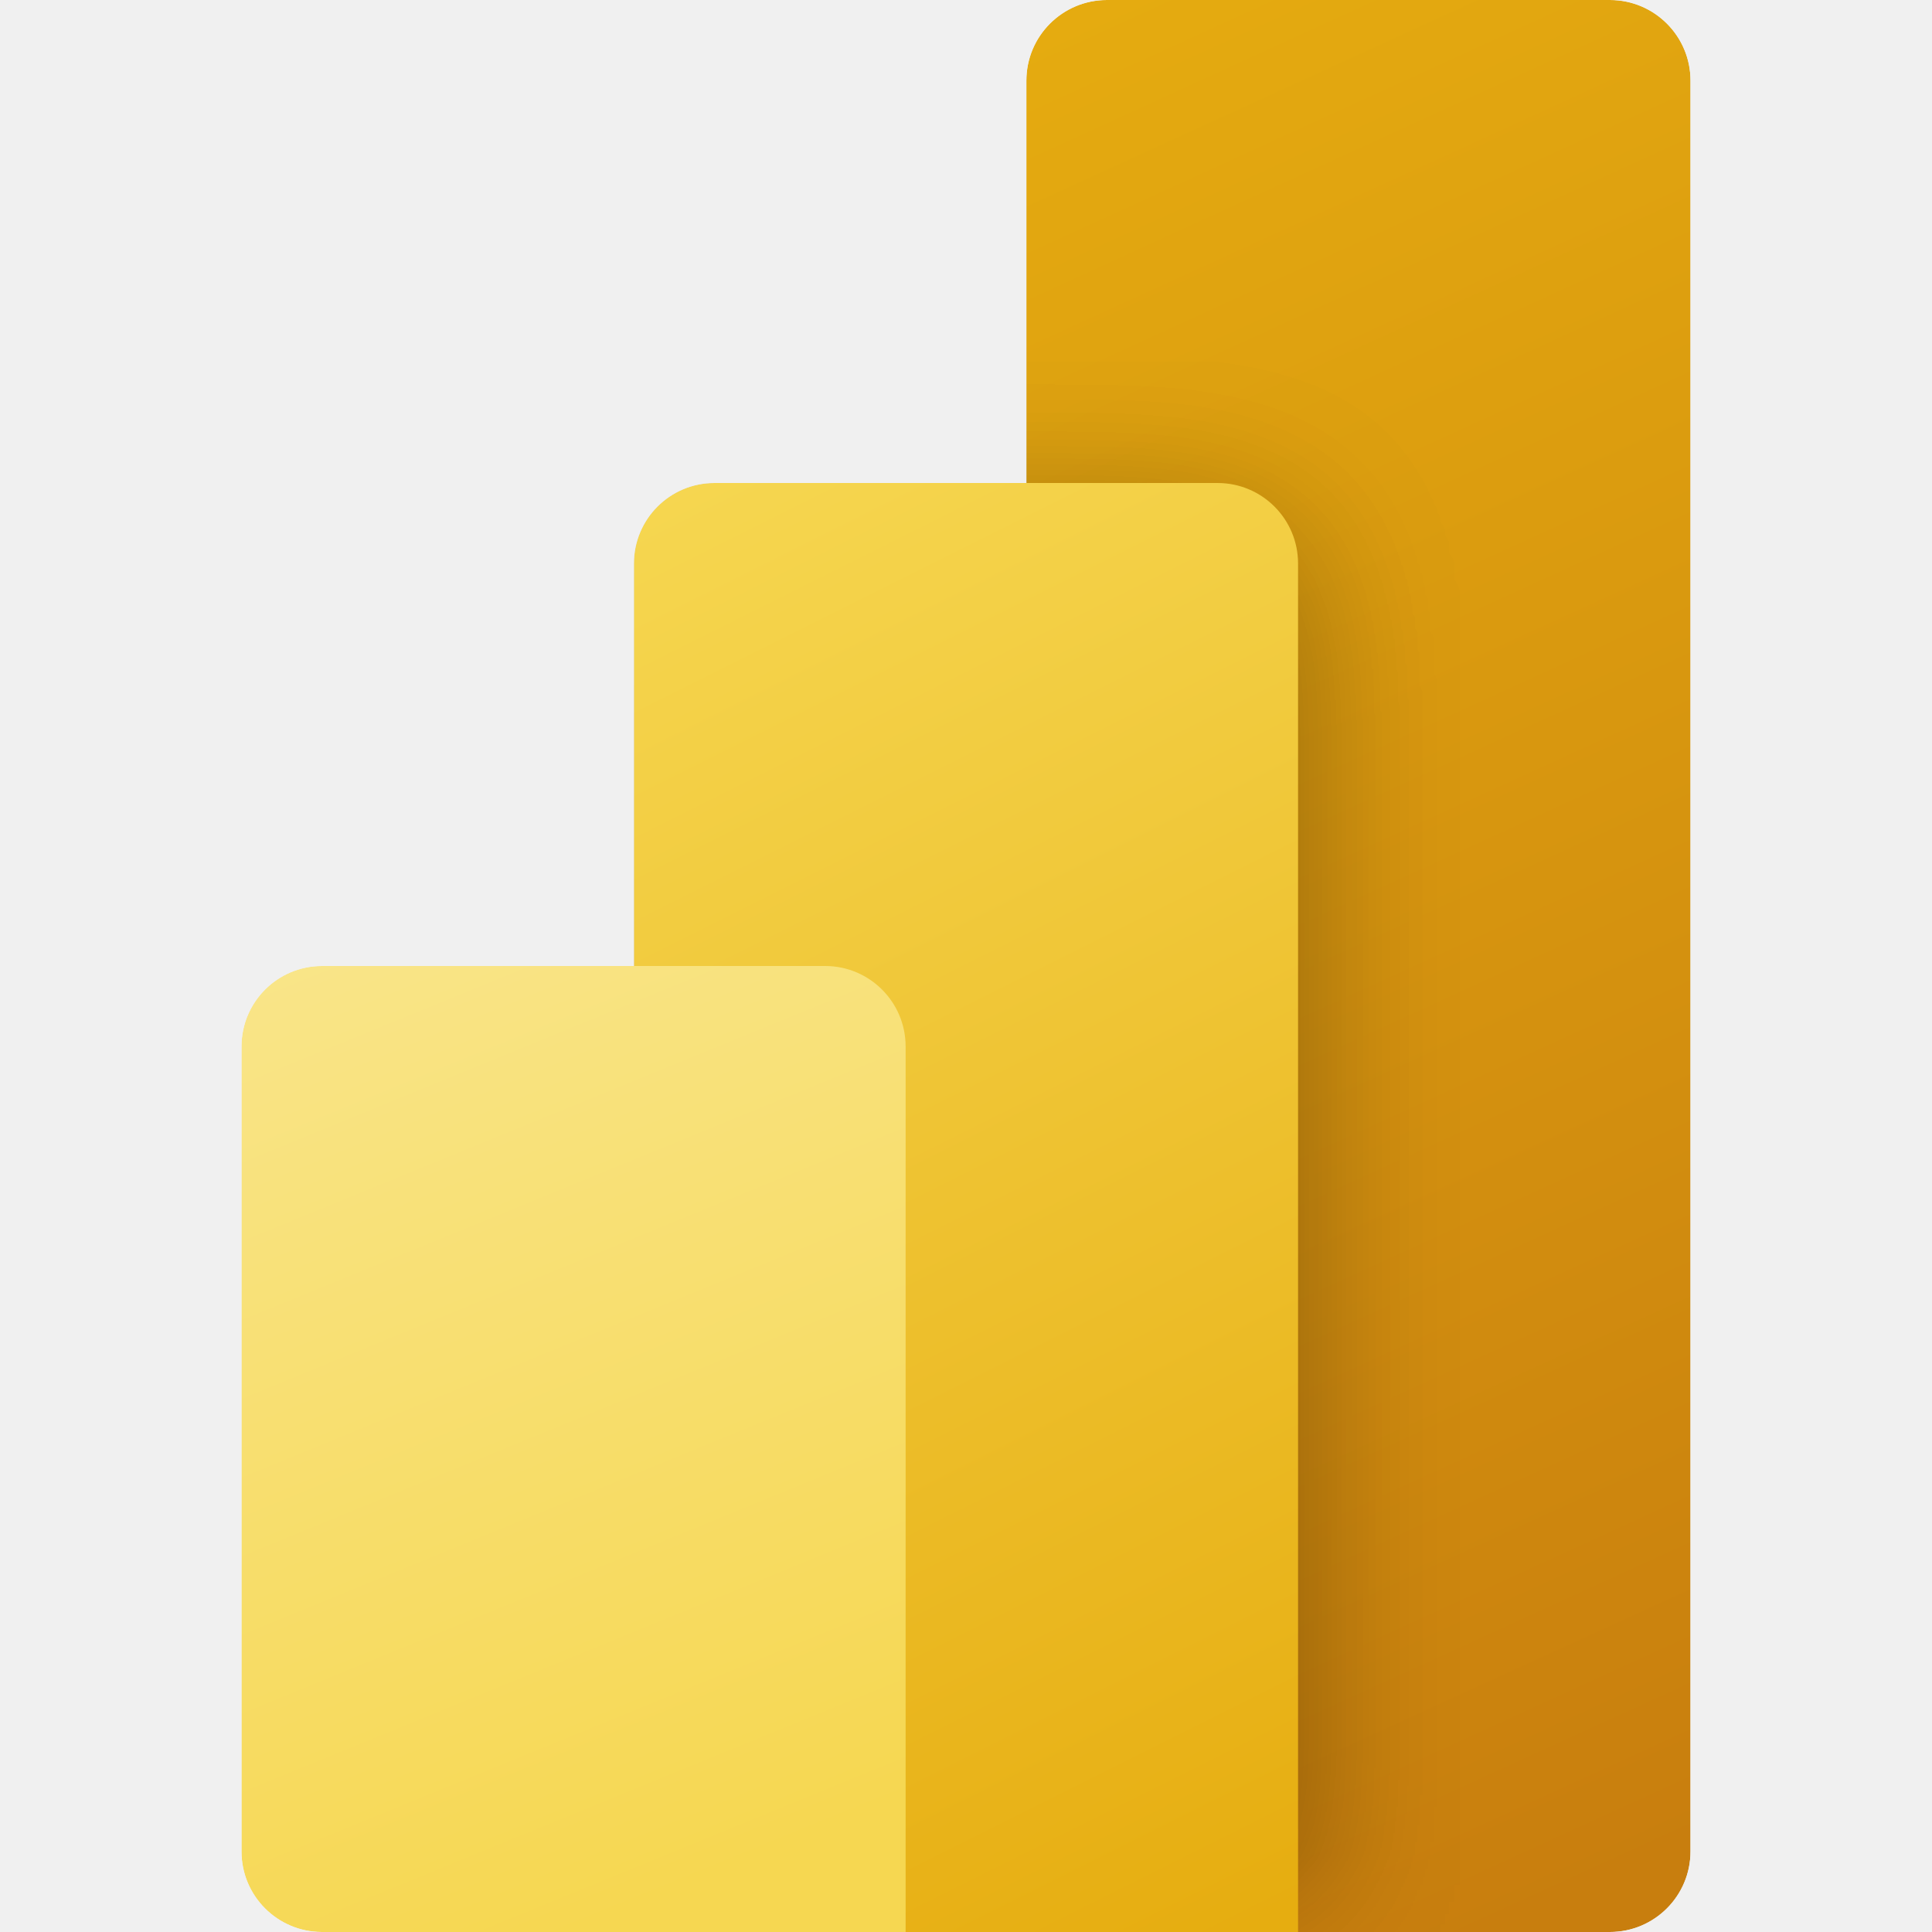
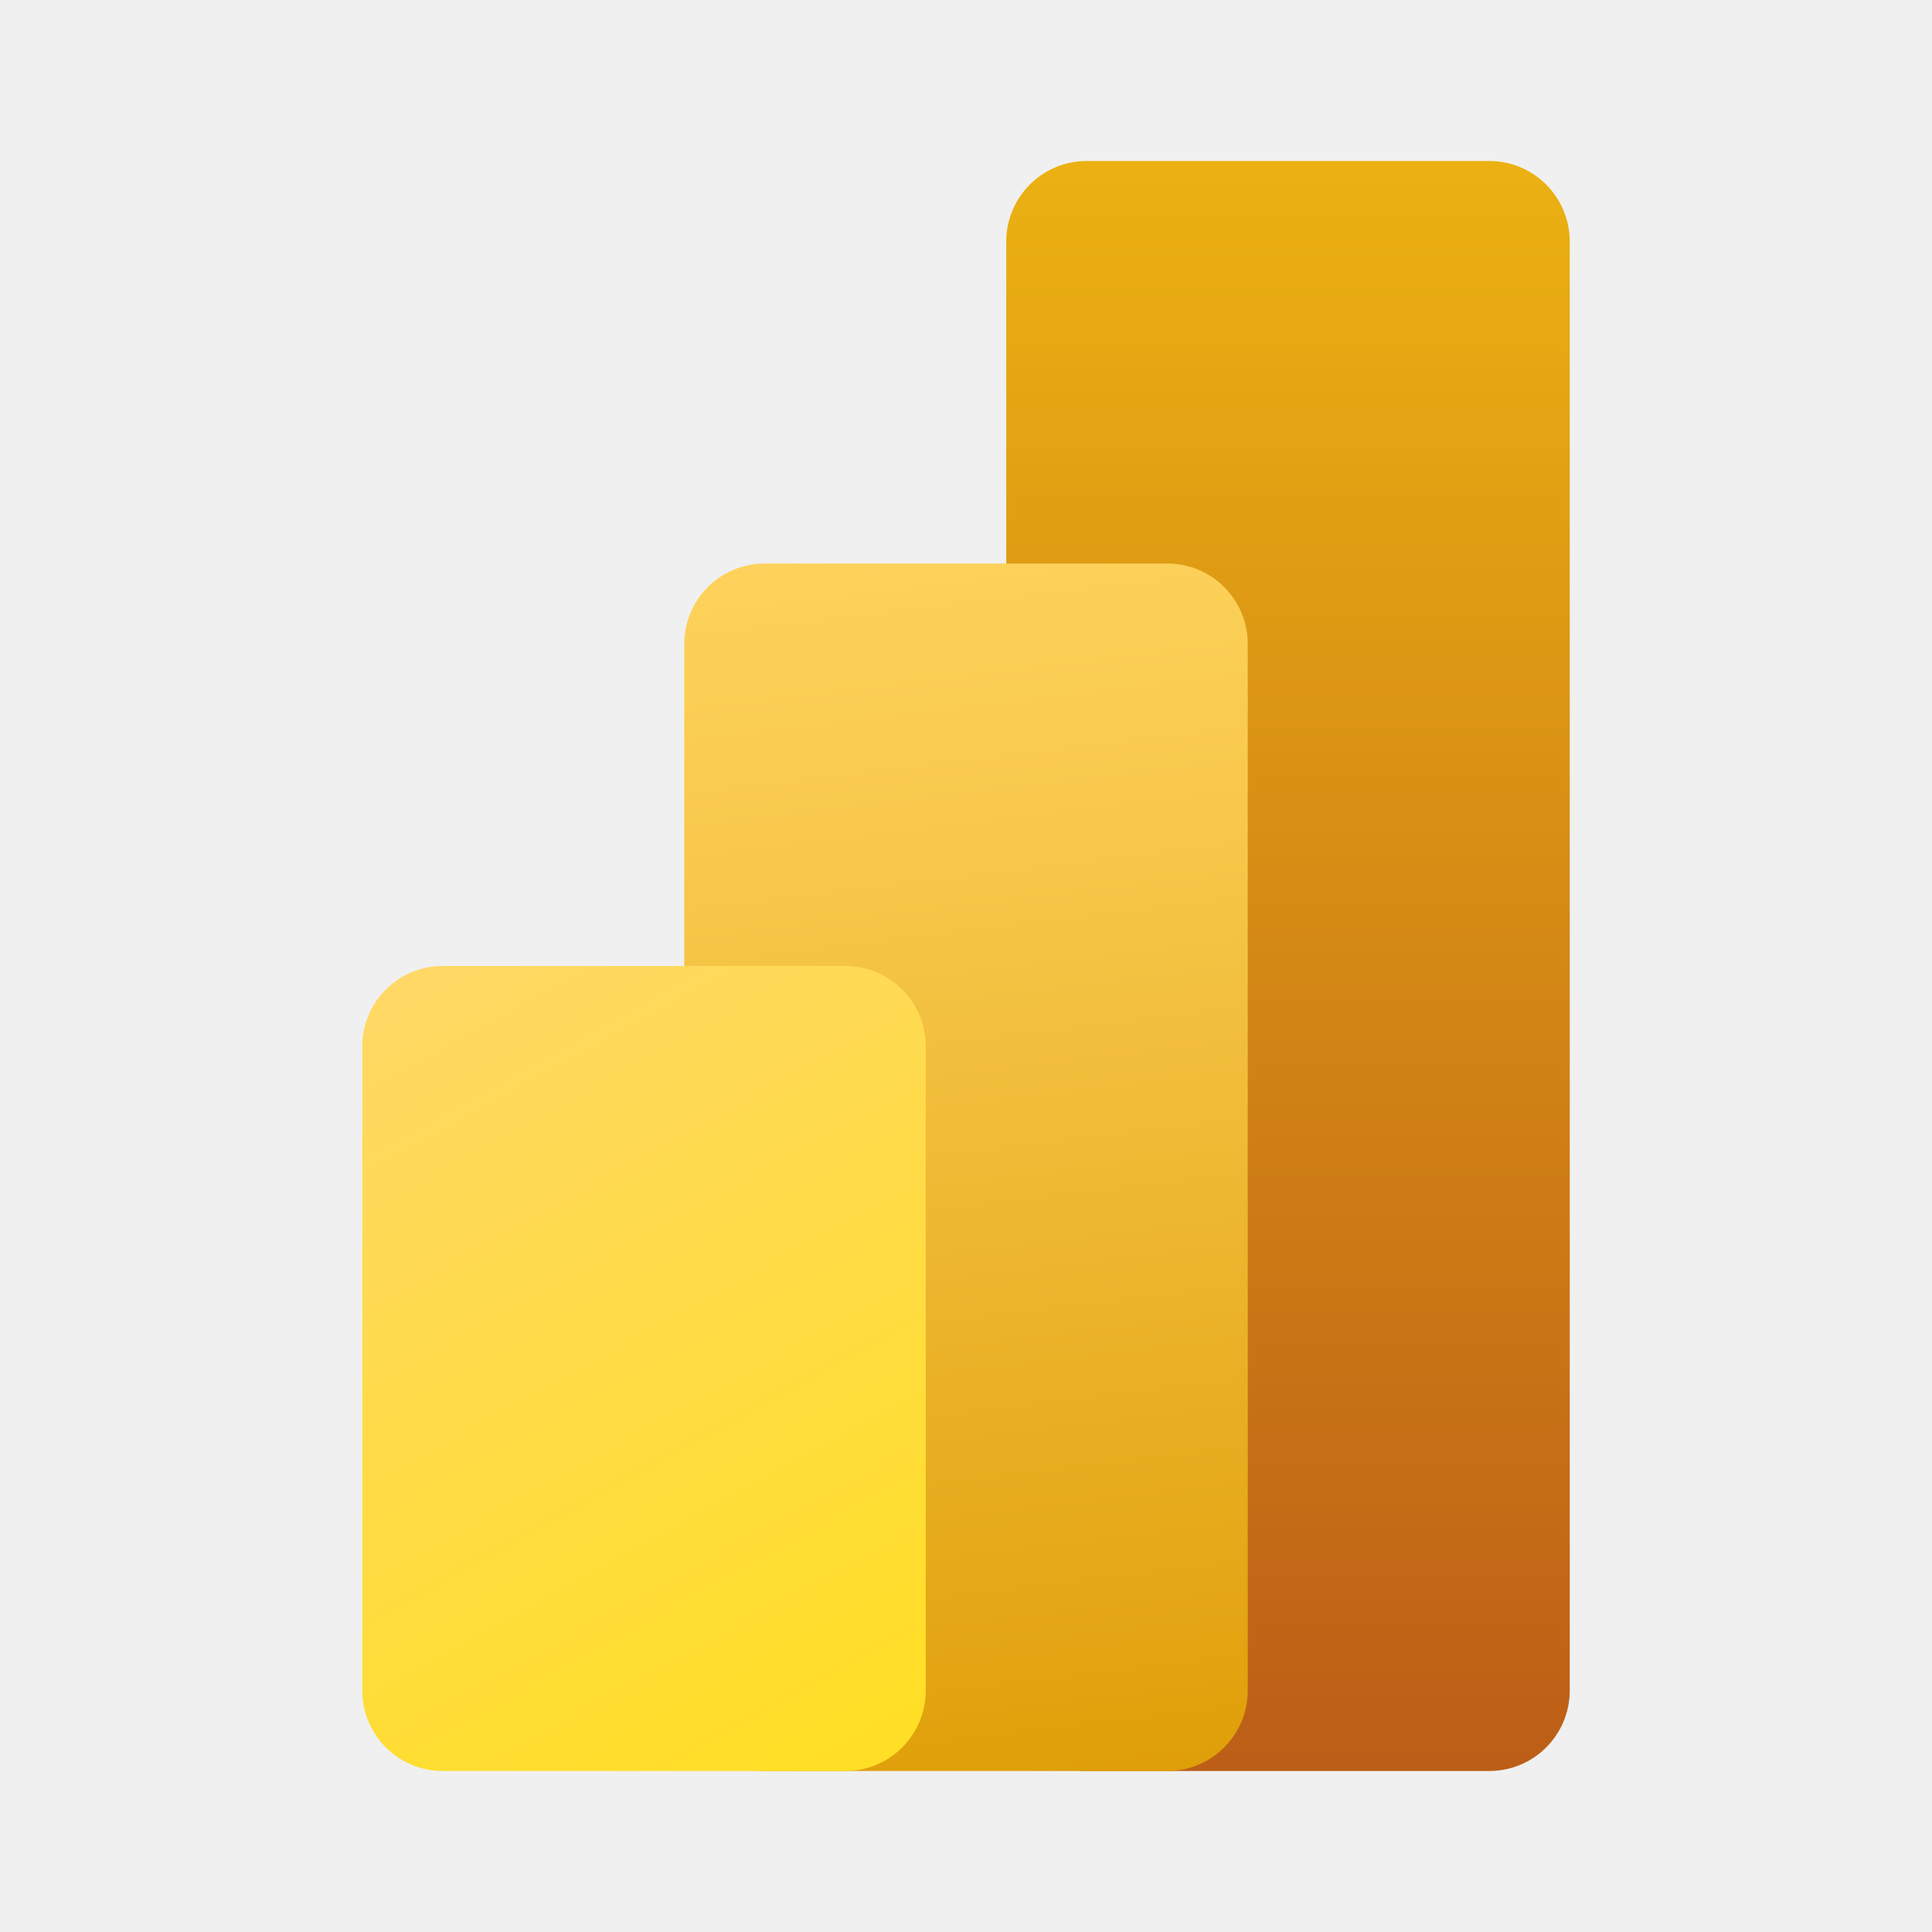
- <svg xmlns="http://www.w3.org/2000/svg" fill="none" viewBox="0 0 1600 1600">
-   <mask id="prefix__a" style="mask-type:alpha" maskUnits="userSpaceOnUse" x="200" y="0" width="1200" height="1600">
-     <path d="M1333.25 0c36.86 0 66.75 29.885 66.75 66.75v1466.5c0 36.86-29.89 66.75-66.75 66.75H266.667c-36.819 0-66.667-29.85-66.667-66.67V866.667C200 829.848 229.848 800 266.667 800H525V466.667C525 429.848 554.848 400 591.667 400H850V66.75C850 29.885 879.885 0 916.75 0h416.5z" fill="#fff" />
-   </mask>
-   <g mask="url(#prefix__a)">
-     <path d="M1400 66.75v1466.5c0 36.86-29.89 66.75-66.75 66.75h-416.5c-36.865 0-66.75-29.89-66.75-66.75V66.75C850 29.885 879.885 0 916.75 0h416.5c36.87 0 66.75 29.885 66.75 66.75z" fill="url(#prefix__paint0_linear_8592:56198)" />
-     <g filter="url(#prefix__filter0_dd_8592:56198)">
-       <path d="M1075 466.667V1600H525V466.667C525 429.848 554.848 400 591.667 400h416.663c36.82 0 66.67 29.848 66.67 66.667z" fill="url(#prefix__paint1_linear_8592:56198)" />
-     </g>
-     <path d="M200 866.667v666.663c0 36.82 29.848 66.67 66.667 66.67H750V866.667C750 829.848 720.152 800 683.333 800H266.667C229.848 800 200 829.848 200 866.667z" fill="url(#prefix__paint2_linear_8592:56198)" />
-   </g>
-   <defs>
-     <linearGradient id="prefix__paint0_linear_8592:56198" x1="758.333" y1="0" x2="1447.82" y2="1507.15" gradientUnits="userSpaceOnUse">
-       <stop stop-color="#E6AD10" />
-       <stop offset="1" stop-color="#C87E0E" />
-     </linearGradient>
-     <linearGradient id="prefix__paint1_linear_8592:56198" x1="524.955" y1="400" x2="1105.79" y2="1561.67" gradientUnits="userSpaceOnUse">
-       <stop stop-color="#F6D751" />
-       <stop offset="1" stop-color="#E6AD10" />
-     </linearGradient>
-     <linearGradient id="prefix__paint2_linear_8592:56198" x1="199.955" y1="800" x2="519.784" y2="1581.68" gradientUnits="userSpaceOnUse">
-       <stop stop-color="#F9E589" />
-       <stop offset="1" stop-color="#F6D751" />
-     </linearGradient>
-     <filter id="prefix__filter0_dd_8592:56198" x="391.667" y="300" width="816.667" height="1466.67" filterUnits="userSpaceOnUse" color-interpolation-filters="sRGB">
-       <feFlood flood-opacity="0" result="BackgroundImageFix" />
-       <feColorMatrix in="SourceAlpha" values="0 0 0 0 0 0 0 0 0 0 0 0 0 0 0 0 0 0 127 0" result="hardAlpha" />
-       <feOffset dy="6.333" />
-       <feGaussianBlur stdDeviation="6.333" />
-       <feColorMatrix values="0 0 0 0 0 0 0 0 0 0 0 0 0 0 0 0 0 0 0.2 0" />
-       <feBlend in2="BackgroundImageFix" result="effect1_dropShadow_8592:56198" />
-       <feColorMatrix in="SourceAlpha" values="0 0 0 0 0 0 0 0 0 0 0 0 0 0 0 0 0 0 127 0" result="hardAlpha" />
-       <feOffset dy="33.333" />
-       <feGaussianBlur stdDeviation="66.667" />
-       <feColorMatrix values="0 0 0 0 0 0 0 0 0 0 0 0 0 0 0 0 0 0 0.18 0" />
-       <feBlend in2="effect1_dropShadow_8592:56198" result="effect2_dropShadow_8592:56198" />
-       <feBlend in="SourceGraphic" in2="effect2_dropShadow_8592:56198" result="shape" />
-     </filter>
-   </defs>
+ <svg xmlns="http://www.w3.org/2000/svg" viewBox="0 0 48 48" width="48px" height="48px" baseProfile="basic">
+   <linearGradient id="zlT103XX9RAwCGfF9JpW0a" x1="32" x2="32" y1="3.947" y2="44.751" gradientUnits="userSpaceOnUse">
+     <stop offset=".006" stop-color="#ebb112" />
+     <stop offset="1" stop-color="#bb5c17" />
+   </linearGradient>
+   <path fill="url(#zlT103XX9RAwCGfF9JpW0a)" d="M27,44h10c1.105,0,2-0.895,2-2V6c0-1.105-0.895-2-2-2H27c-1.105,0-2,0.895-2,2v36 C25,43.105,25.895,44,27,44z" />
+   <linearGradient id="zlT103XX9RAwCGfF9JpW0b" x1="22.089" x2="26.009" y1="13.14" y2="45.672" gradientUnits="userSpaceOnUse">
+     <stop offset="0" stop-color="#fed35d" />
+     <stop offset=".281" stop-color="#f6c648" />
+     <stop offset=".857" stop-color="#e3a513" />
+     <stop offset=".989" stop-color="#de9d06" />
+   </linearGradient>
+   <path fill="url(#zlT103XX9RAwCGfF9JpW0b)" d="M19,44h10c1.105,0,2-0.895,2-2V16c0-1.105-0.895-2-2-2H19c-1.105,0-2,0.895-2,2v26 C17,43.105,17.895,44,19,44z" />
+   <linearGradient id="zlT103XX9RAwCGfF9JpW0c" x1="9.803" x2="21.335" y1="22.781" y2="43.658" gradientUnits="userSpaceOnUse">
+     <stop offset="0" stop-color="#ffd869" />
+     <stop offset=".983" stop-color="#ffdf26" />
+   </linearGradient>
+   <path fill="url(#zlT103XX9RAwCGfF9JpW0c)" d="M11,44h10c1.105,0,2-0.895,2-2V26c0-1.105-0.895-2-2-2H11c-1.105,0-2,0.895-2,2v16 C9,43.105,9.895,44,11,44z" />
</svg>
